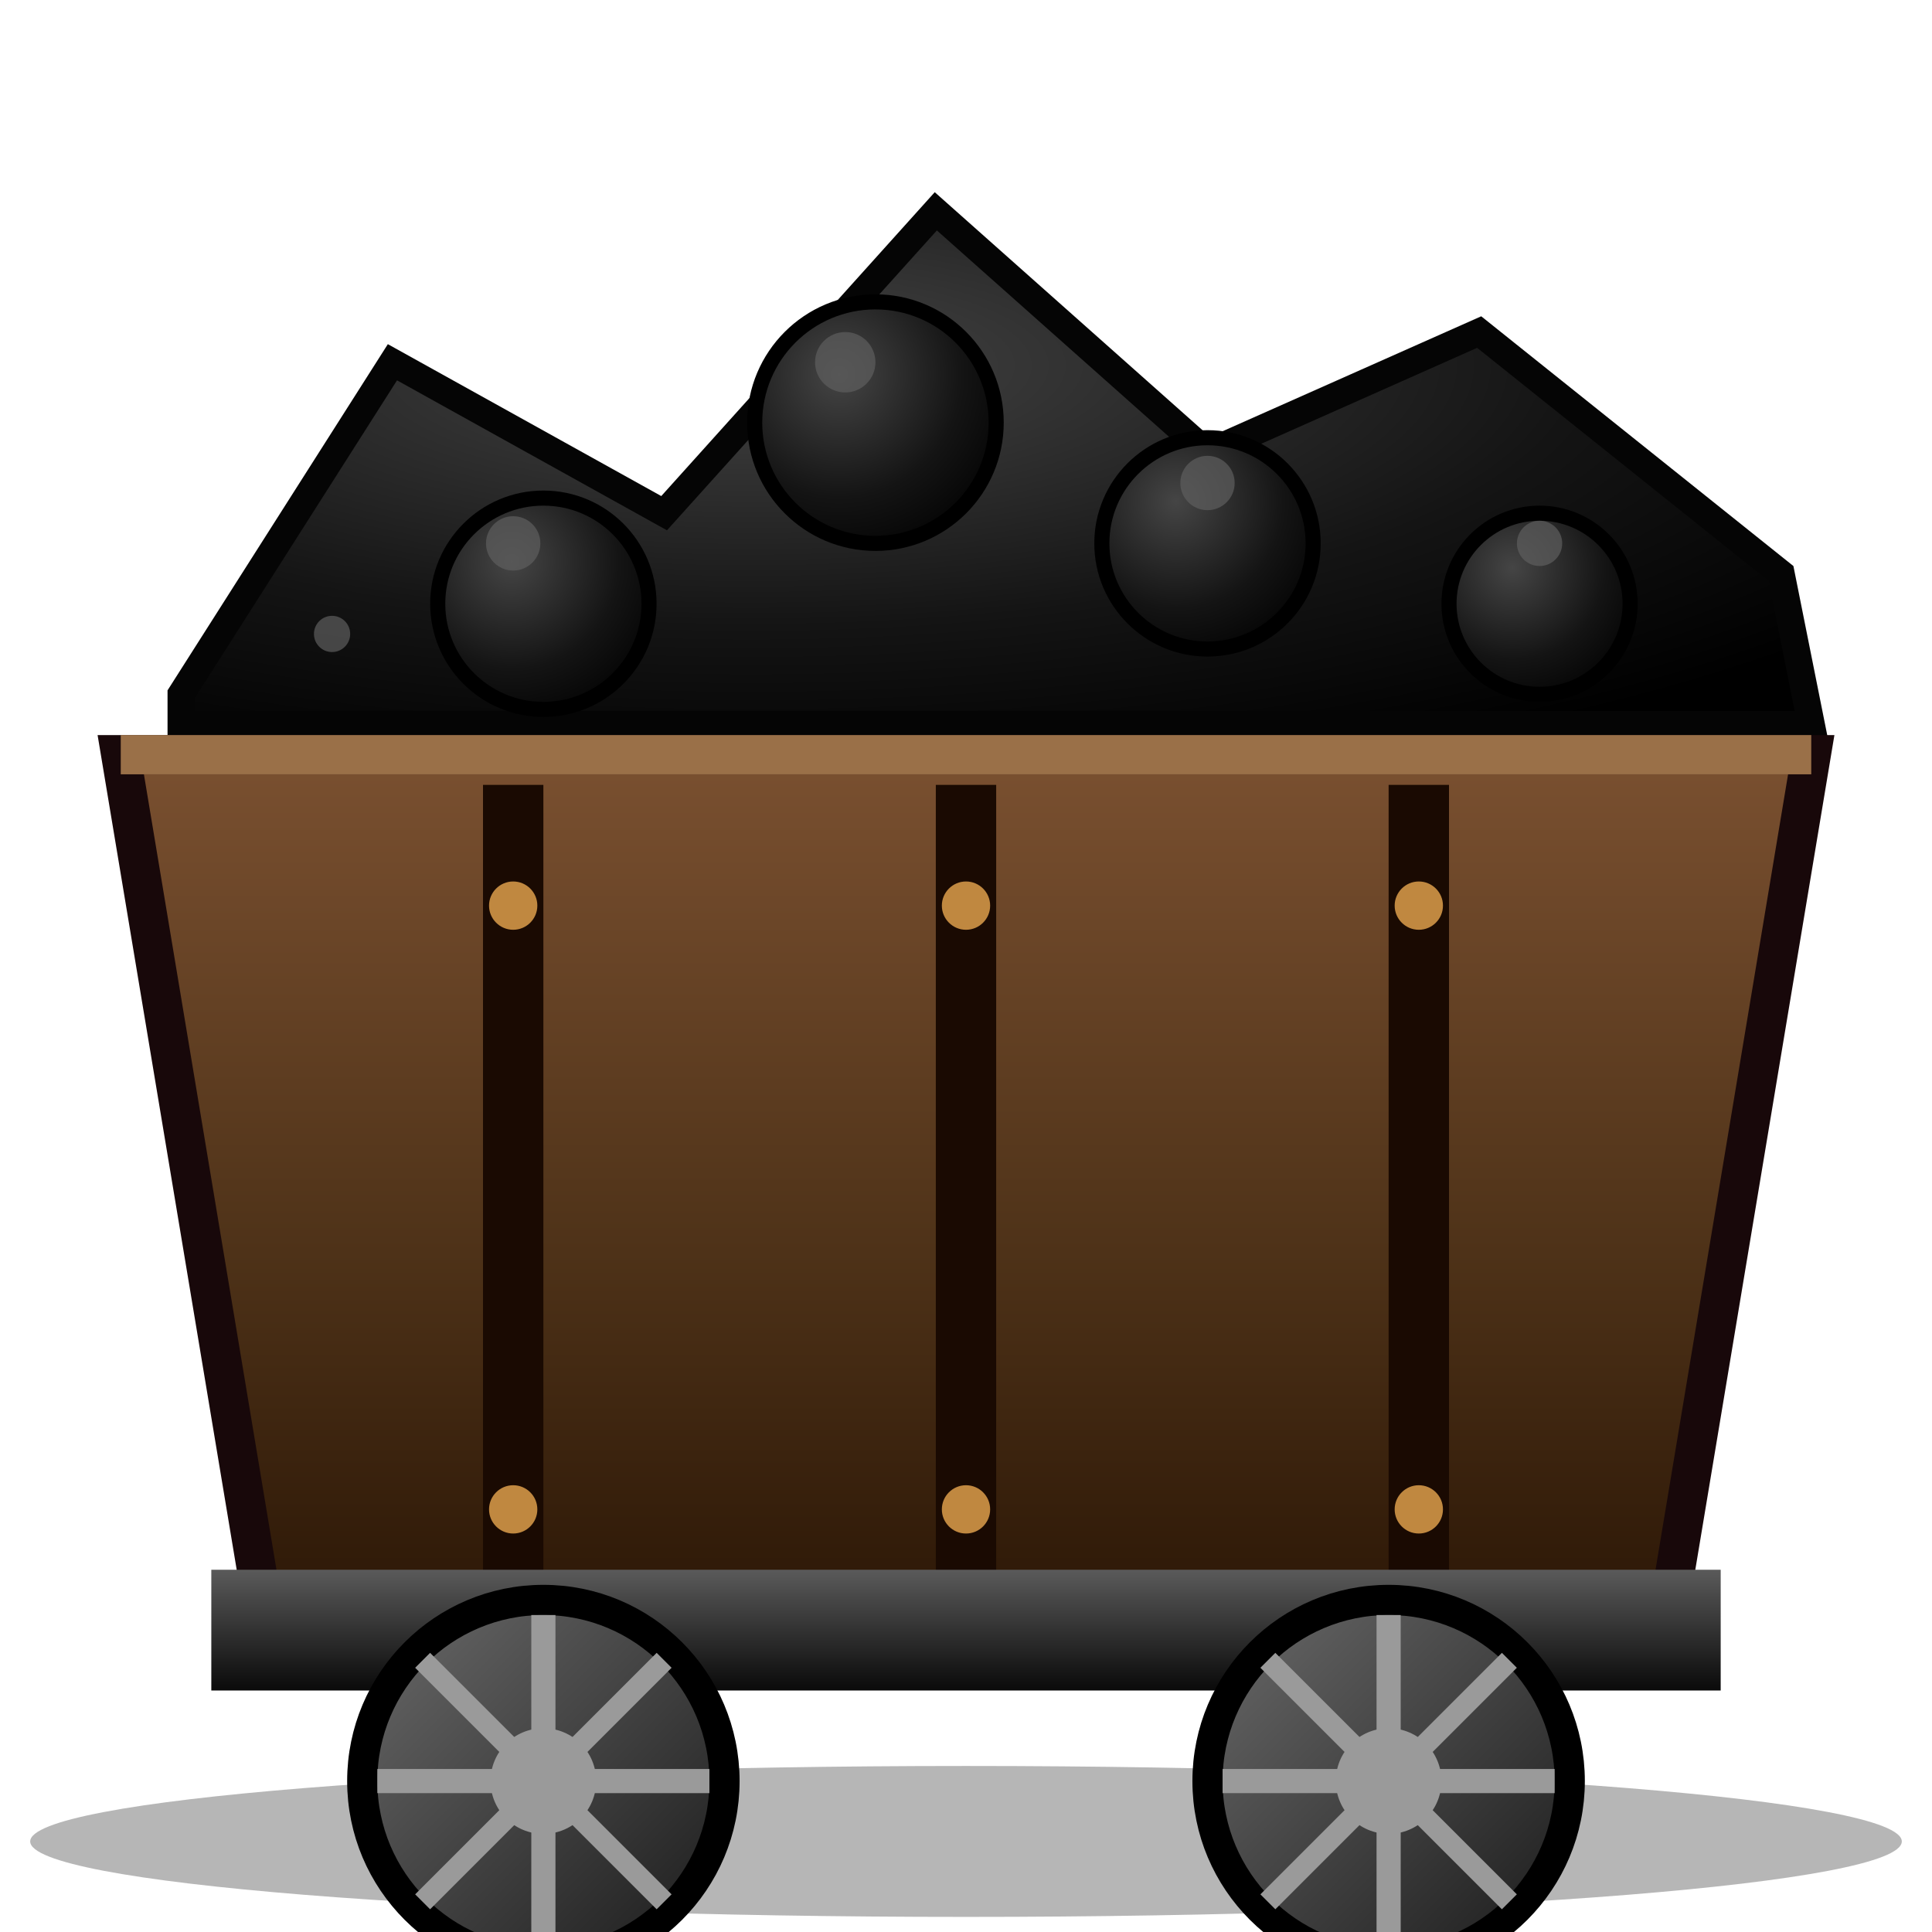
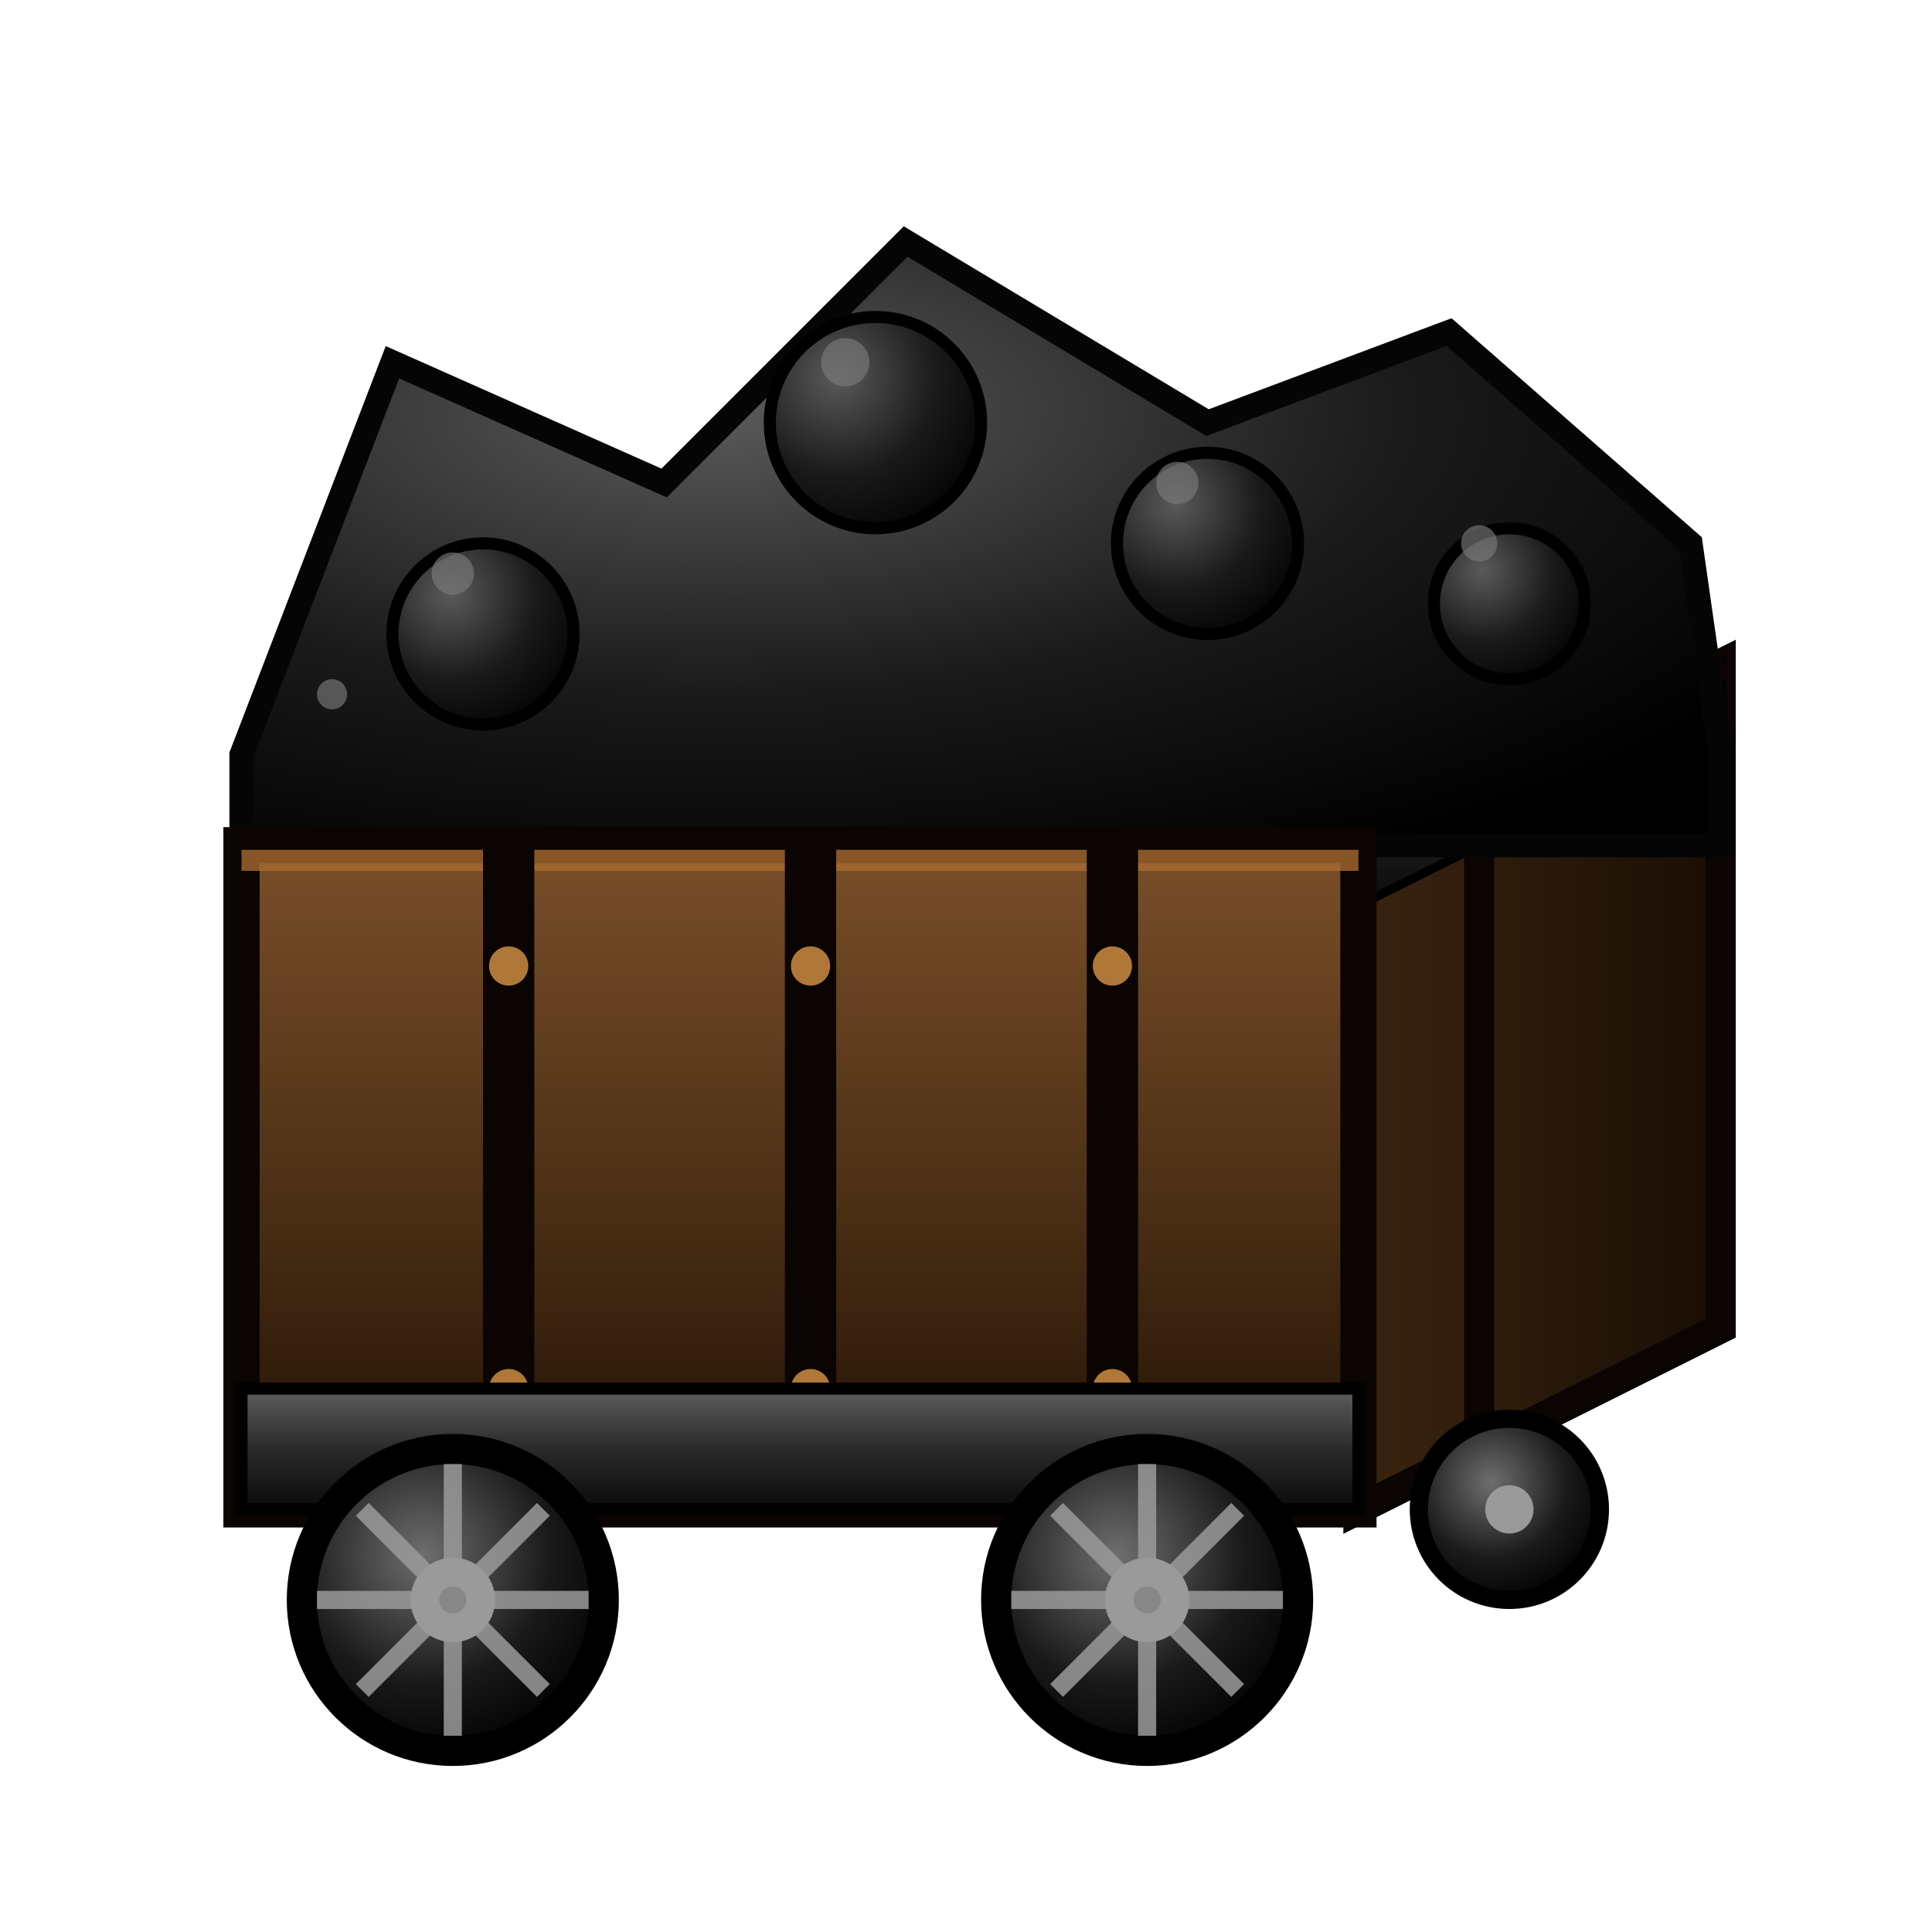
<svg xmlns="http://www.w3.org/2000/svg" width="128" height="128" viewBox="0 0 128 128">
  <defs>
-     <linearGradient id="wood" x1="0" y1="0" x2="0" y2="1">
-       <stop offset="0" stop-color="#7A5030" />
-       <stop offset="0.55" stop-color="#4E3218" />
-       <stop offset="1" stop-color="#281404" />
+     <linearGradient id="coal-tub-front" x1="0" y1="0" x2="0" y2="1">
+       <stop offset="0" stop-color="#7A4F2A" />
+       <stop offset="0.55" stop-color="#4A2E14" />
+       <stop offset="1" stop-color="#1F0F04" />
    </linearGradient>
-     <linearGradient id="iron" x1="0" y1="0" x2="0" y2="1">
-       <stop offset="0" stop-color="#5A5A5A" />
+     <linearGradient id="coal-tub-side" x1="0" y1="0" x2="1" y2="0">
+       <stop offset="0" stop-color="#3A2410" />
+       <stop offset="1" stop-color="#1A0E04" />
+     </linearGradient>
+     <linearGradient id="coal-iron" x1="0" y1="0" x2="0" y2="1">
+       <stop offset="0" stop-color="#5E5E5E" />
+       <stop offset="0.5" stop-color="#2A2A2A" />
      <stop offset="1" stop-color="#0A0A0A" />
    </linearGradient>
-     <radialGradient id="coal-lump" cx="0.35" cy="0.3" r="0.85">
-       <stop offset="0" stop-color="#454545" />
-       <stop offset="0.6" stop-color="#141414" />
+     <radialGradient id="coal-lump" cx="0.32" cy="0.28" r="0.85">
+       <stop offset="0" stop-color="#5A5A5A" />
+       <stop offset="0.55" stop-color="#1A1A1A" />
      <stop offset="1" stop-color="#000" />
    </radialGradient>
-     <linearGradient id="wheel" x1="0" y1="0" x2="1" y2="1">
-       <stop offset="0" stop-color="#6A6A6A" />
-       <stop offset="1" stop-color="#1A1A1A" />
-     </linearGradient>
+     <radialGradient id="wheel-grad" cx="0.4" cy="0.35" r="0.7">
+       <stop offset="0" stop-color="#6E6E6E" />
+       <stop offset="0.6" stop-color="#1A1A1A" />
+       <stop offset="1" stop-color="#000" />
+     </radialGradient>
  </defs>
-   <ellipse cx="64" cy="122" rx="62" ry="5" fill="#1A1A1A" opacity="0.32" />
-   <path d="M12 46 L26 24 L44 34 L62 14 L80 30 L98 22 L118 38 L120 48            L12 48 Z" fill="url(#coal-lump)" stroke="#050505" stroke-width="1.8" />
-   <g fill="url(#coal-lump)" stroke="#000" stroke-width="1">
-     <circle cx="36" cy="40" r="7" />
-     <circle cx="58" cy="28" r="8" />
-     <circle cx="80" cy="36" r="7" />
-     <circle cx="102" cy="40" r="6" />
+   <polygon points="90,56 114,44 114,88 90,100" fill="url(#coal-tub-side)" stroke="#0A0402" stroke-width="2" />
+   <line x1="98" y1="52" x2="98" y2="96" stroke="#0A0402" stroke-width="2" />
+   <polygon points="90,56 114,44 114,48 90,60" fill="url(#coal-iron)" stroke="#000" stroke-width="0.6" />
+   <polygon points="16,56 90,56 114,44 40,44" fill="#1A0E04" stroke="#0A0402" stroke-width="2" />
+   <polygon points="40,44 114,44 113,48 41,48" fill="#2A1808" opacity="0.85" />
+   <path d="M 16 50            L 26 24            L 44 32            L 60 16            L 80 28            L 96 22            L 112 36            L 114 50            L 114 56            L 16 56 Z" fill="url(#coal-lump)" stroke="#050505" stroke-width="1.6" />
+   <g fill="url(#coal-lump)" stroke="#000" stroke-width="0.8">
+     <circle cx="32" cy="42" r="6" />
+     <circle cx="58" cy="28" r="7" />
+     <circle cx="80" cy="36" r="6" />
+     <circle cx="100" cy="40" r="5" />
  </g>
-   <g fill="#5E5E5E" opacity="0.7">
-     <circle cx="34" cy="36" r="1.8" />
-     <circle cx="56" cy="24" r="2" />
-     <circle cx="80" cy="32" r="1.8" />
-     <circle cx="102" cy="36" r="1.5" />
-     <circle cx="22" cy="42" r="1.2" />
+   <g fill="#7A7A7A" opacity="0.65">
+     <circle cx="30" cy="38" r="1.4" />
+     <circle cx="56" cy="24" r="1.6" />
+     <circle cx="78" cy="32" r="1.4" />
+     <circle cx="98" cy="36" r="1.2" />
+     <circle cx="22" cy="46" r="1" />
  </g>
-   <path d="M8 50 L120 50 L110 110 L18 110 Z" fill="url(#wood)" stroke="#18080A" stroke-width="2.6" />
-   <line x1="8" y1="50" x2="120" y2="50" stroke="#9A7048" stroke-width="2.6" />
-   <g fill="#1A0A02">
-     <rect x="32" y="52" width="4" height="56" />
-     <rect x="62" y="52" width="4" height="56" />
-     <rect x="92" y="52" width="4" height="56" />
+   <rect x="16" y="56" width="74" height="44" fill="url(#coal-tub-front)" stroke="#0A0402" stroke-width="2.4" />
+   <line x1="16" y1="57" x2="90" y2="57" stroke="#A86A30" stroke-width="1.4" opacity="0.8" />
+   <g fill="#0A0402">
+     <rect x="32" y="56" width="3.4" height="44" />
+     <rect x="52" y="56" width="3.4" height="44" />
+     <rect x="72" y="56" width="3.4" height="44" />
  </g>
-   <g fill="#C08840">
-     <circle cx="34" cy="60" r="1.6" />
-     <circle cx="34" cy="100" r="1.6" />
-     <circle cx="64" cy="60" r="1.6" />
-     <circle cx="64" cy="100" r="1.6" />
-     <circle cx="94" cy="60" r="1.6" />
-     <circle cx="94" cy="100" r="1.6" />
+   <g fill="#B07838">
+     <circle cx="33.7" cy="64" r="1.3" />
+     <circle cx="33.7" cy="92" r="1.3" />
+     <circle cx="53.7" cy="64" r="1.3" />
+     <circle cx="53.7" cy="92" r="1.3" />
+     <circle cx="73.7" cy="64" r="1.3" />
+     <circle cx="73.7" cy="92" r="1.3" />
  </g>
-   <rect x="14" y="104" width="100" height="8" fill="url(#iron)" />
-   <circle cx="36" cy="118" r="12" fill="url(#wheel)" stroke="#000" stroke-width="2" />
-   <circle cx="36" cy="118" r="3.5" fill="#9A9A9A" />
-   <line x1="36" y1="107" x2="36" y2="129" stroke="#9A9A9A" stroke-width="1.6" />
-   <line x1="25" y1="118" x2="47" y2="118" stroke="#9A9A9A" stroke-width="1.6" />
-   <line x1="28" y1="110" x2="44" y2="126" stroke="#9A9A9A" stroke-width="1.4" />
-   <line x1="44" y1="110" x2="28" y2="126" stroke="#9A9A9A" stroke-width="1.4" />
-   <circle cx="92" cy="118" r="12" fill="url(#wheel)" stroke="#000" stroke-width="2" />
-   <circle cx="92" cy="118" r="3.5" fill="#9A9A9A" />
-   <line x1="92" y1="107" x2="92" y2="129" stroke="#9A9A9A" stroke-width="1.6" />
-   <line x1="81" y1="118" x2="103" y2="118" stroke="#9A9A9A" stroke-width="1.6" />
-   <line x1="84" y1="110" x2="100" y2="126" stroke="#9A9A9A" stroke-width="1.4" />
-   <line x1="100" y1="110" x2="84" y2="126" stroke="#9A9A9A" stroke-width="1.4" />
+   <rect x="16" y="92" width="74" height="8" fill="url(#coal-iron)" stroke="#000" stroke-width="0.8" />
+   <circle cx="30" cy="106" r="10" fill="url(#wheel-grad)" stroke="#000" stroke-width="2" />
+   <circle cx="30" cy="106" r="2.8" fill="#9A9A9A" />
+   <circle cx="30" cy="106" r="0.9" fill="#1A1A1A" />
+   <g stroke="#9A9A9A" stroke-width="1.2" opacity="0.85">
+     <line x1="30" y1="97" x2="30" y2="115" />
+     <line x1="21" y1="106" x2="39" y2="106" />
+     <line x1="24" y1="100" x2="36" y2="112" />
+     <line x1="36" y1="100" x2="24" y2="112" />
+   </g>
+   <circle cx="76" cy="106" r="10" fill="url(#wheel-grad)" stroke="#000" stroke-width="2" />
+   <circle cx="76" cy="106" r="2.8" fill="#9A9A9A" />
+   <circle cx="76" cy="106" r="0.9" fill="#1A1A1A" />
+   <g stroke="#9A9A9A" stroke-width="1.2" opacity="0.85">
+     <line x1="76" y1="97" x2="76" y2="115" />
+     <line x1="67" y1="106" x2="85" y2="106" />
+     <line x1="70" y1="100" x2="82" y2="112" />
+     <line x1="82" y1="100" x2="70" y2="112" />
+   </g>
+   <circle cx="100" cy="100" r="6" fill="url(#wheel-grad)" stroke="#000" stroke-width="1.2" />
+   <circle cx="100" cy="100" r="1.6" fill="#9A9A9A" />
</svg>
